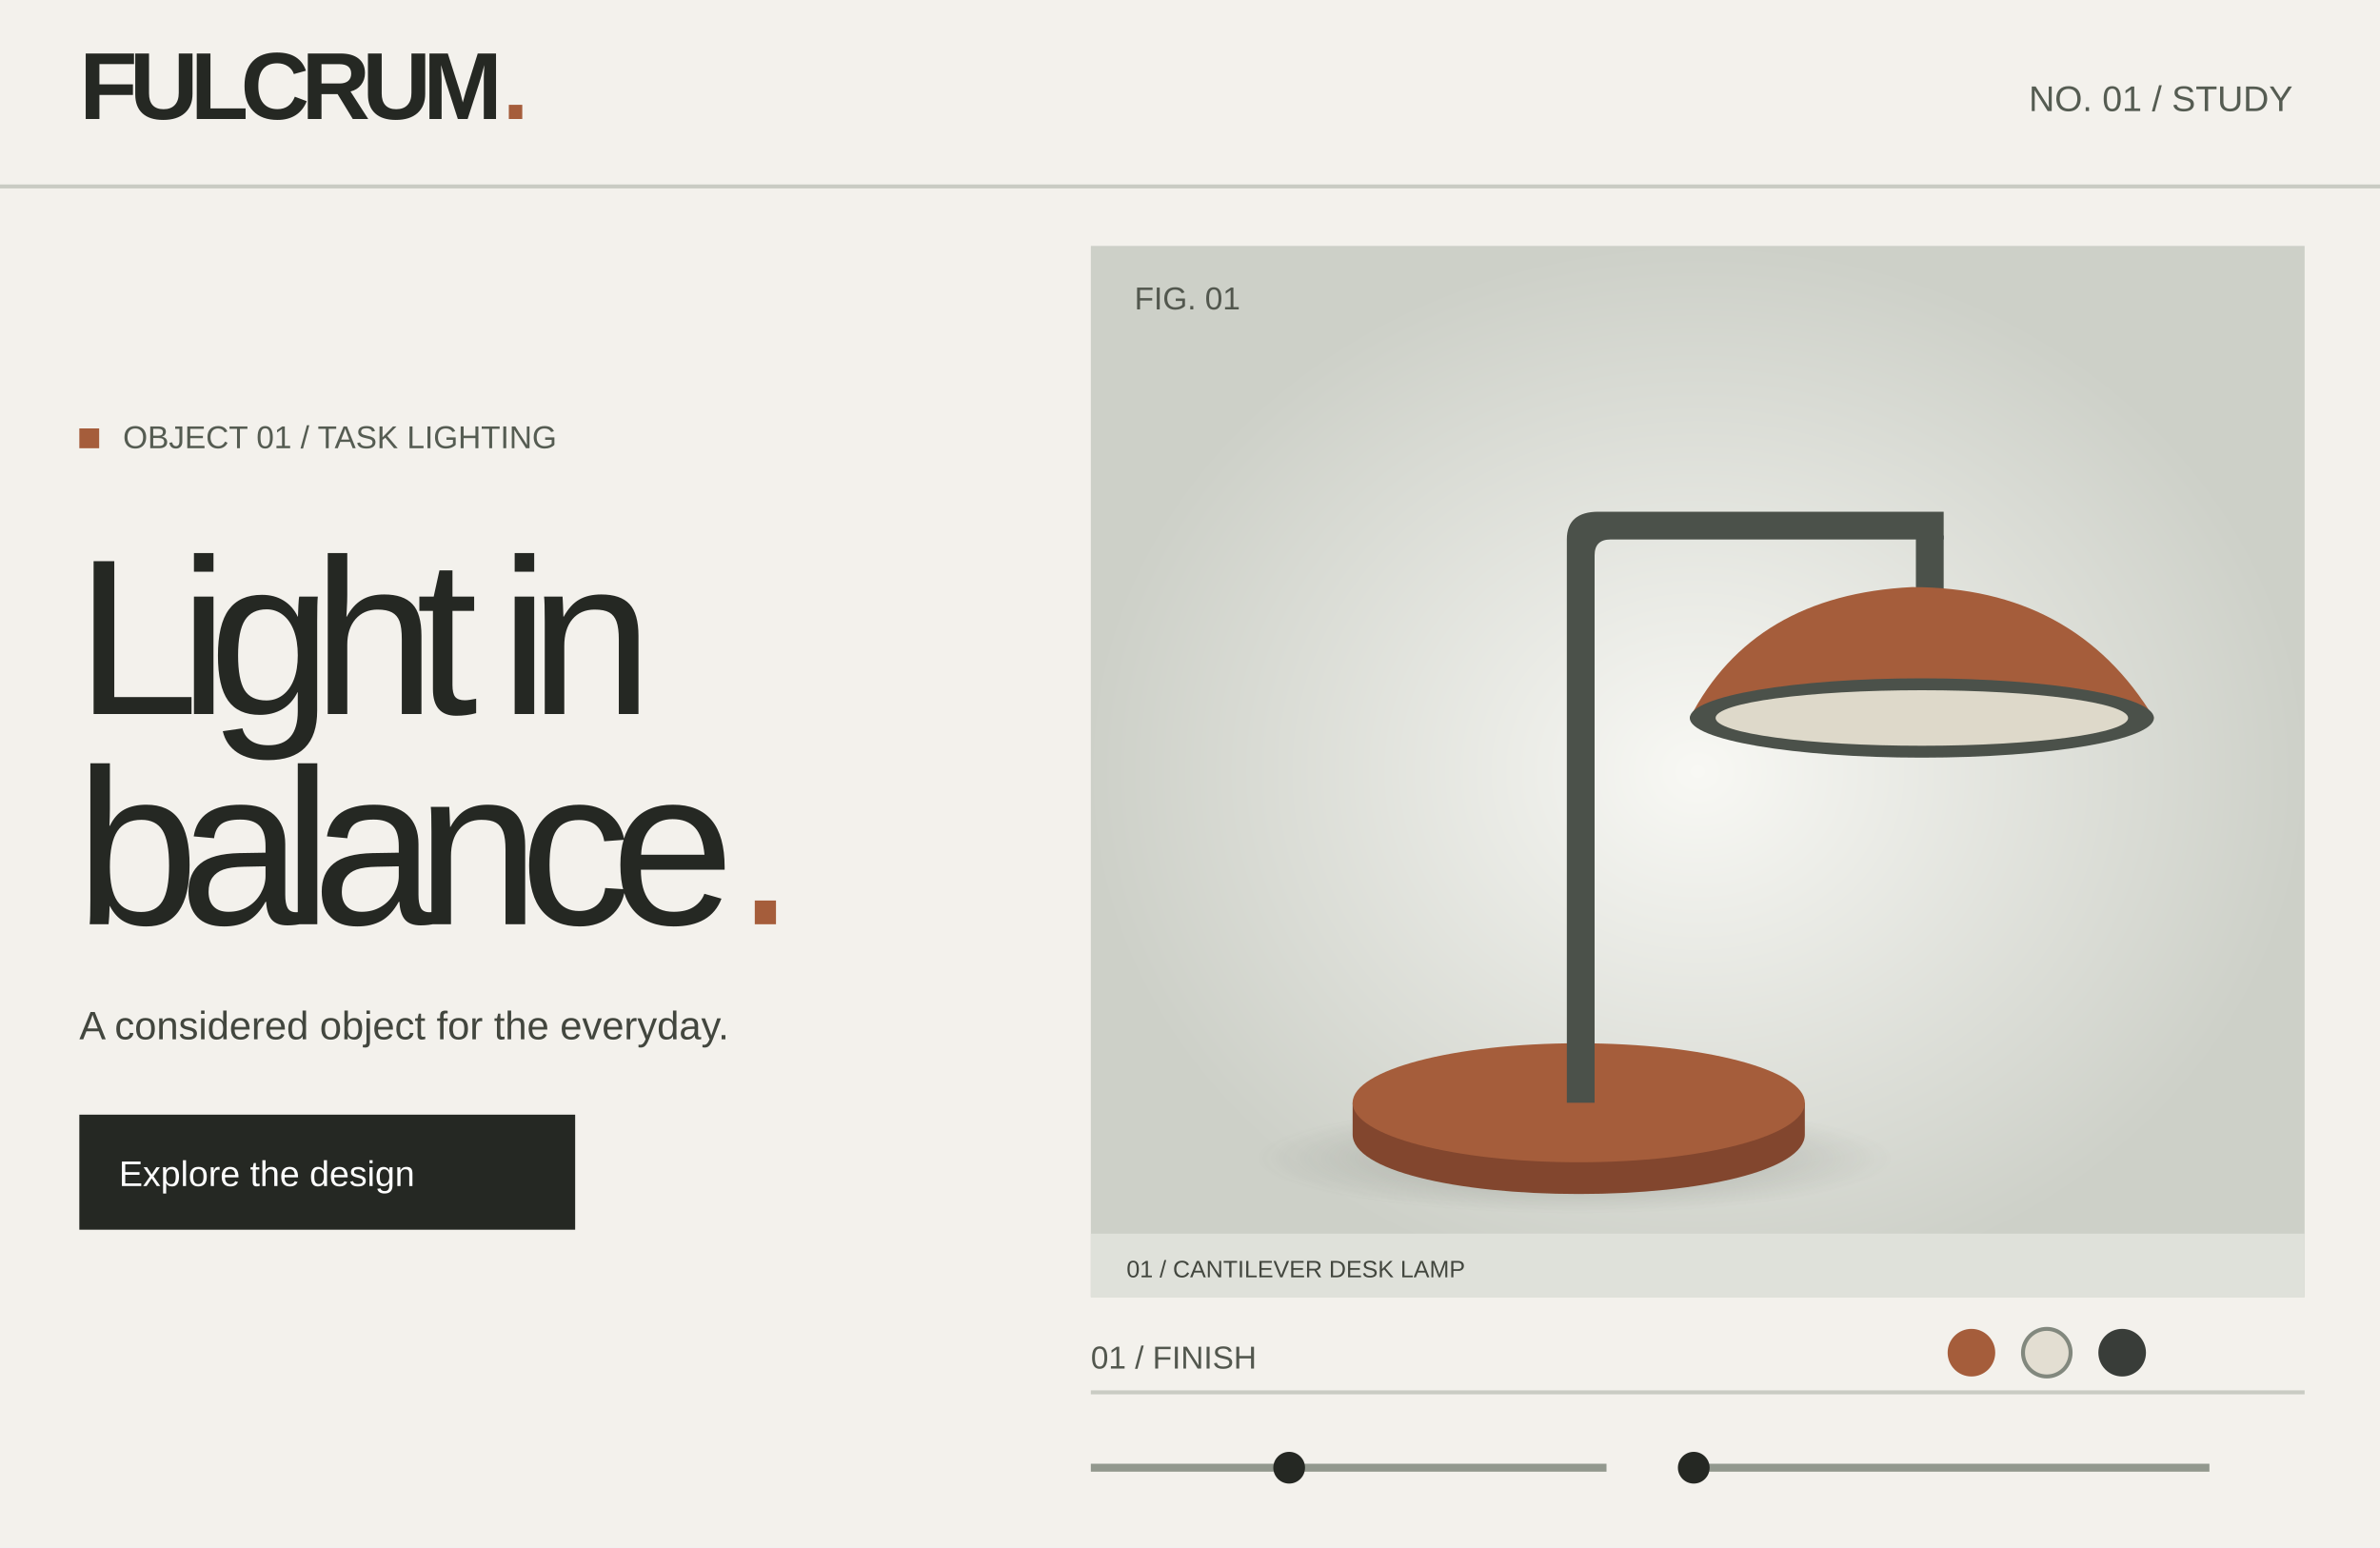
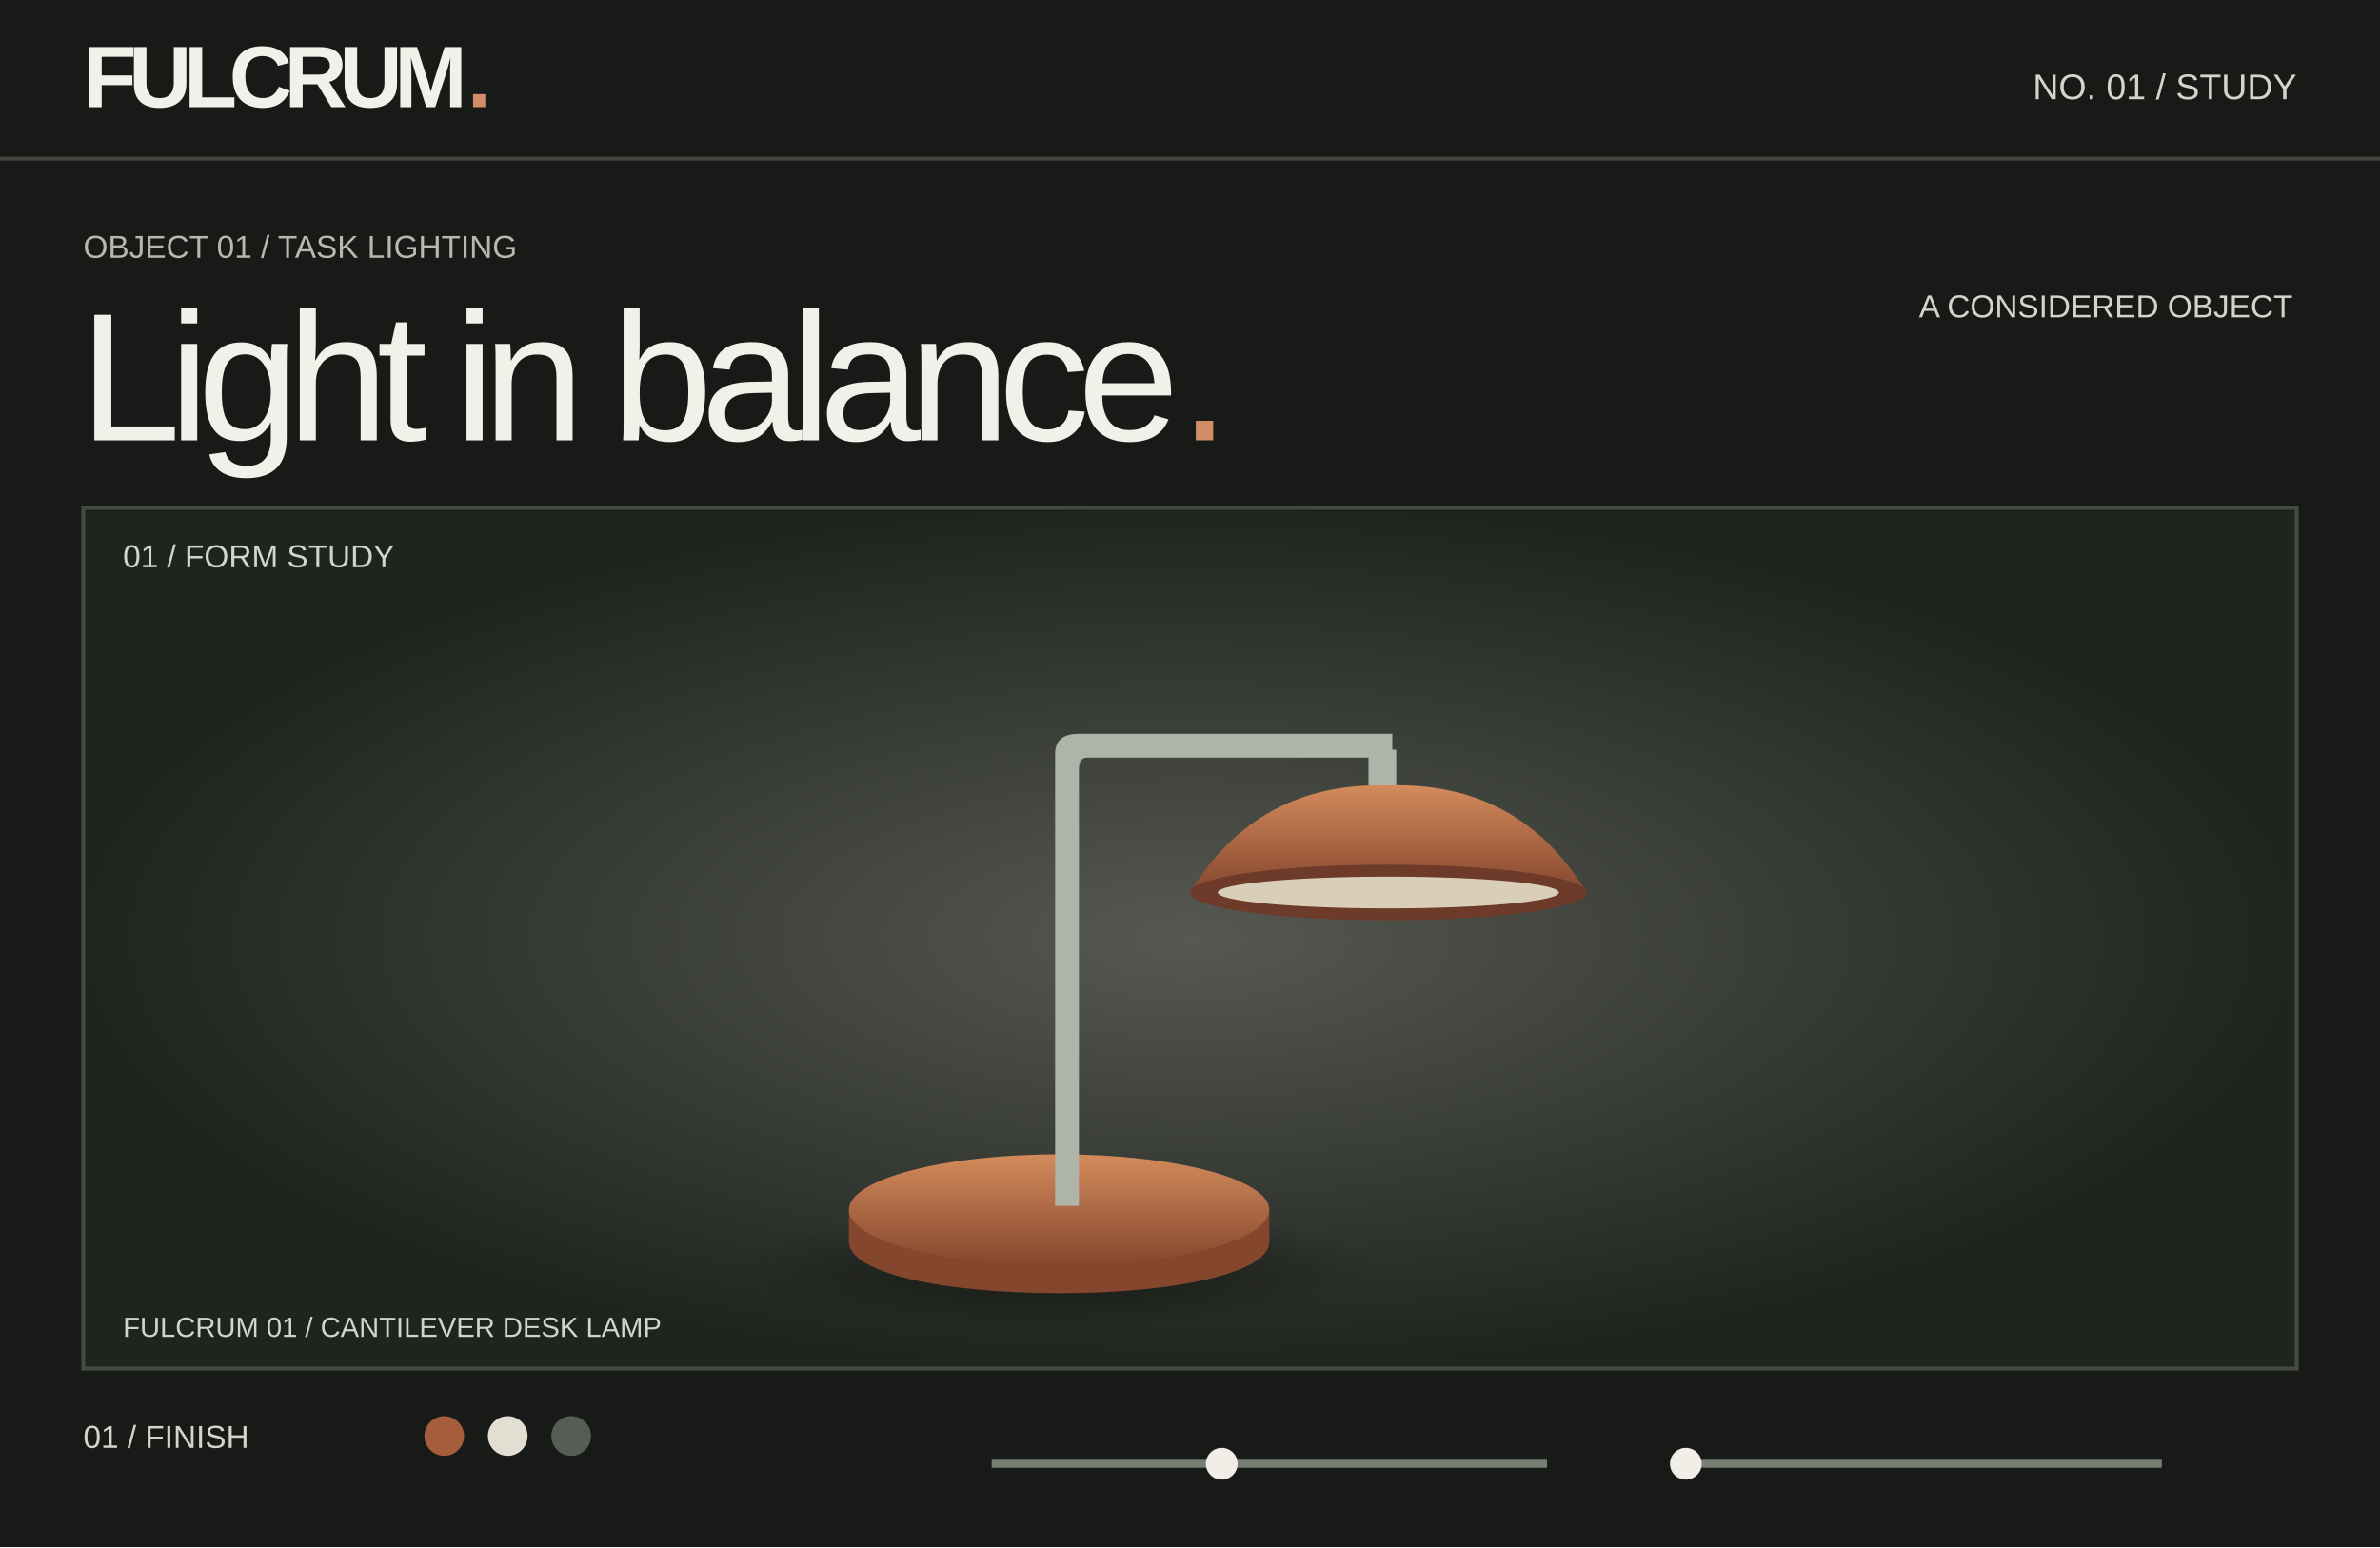
<svg xmlns="http://www.w3.org/2000/svg" viewBox="0 0 600 390">
  <defs>
    <radialGradient id="studio">
-       <stop stop-color="#f8f8f4" />
-       <stop offset="1" stop-color="#cdd0c8" />
+       <stop stop-color="#555951" />
+       <stop offset="1" stop-color="#20241f" />
    </radialGradient>
+     <linearGradient id="copper" x1="0" y1="0" x2="0" y2="1">
+       <stop stop-color="#d38b5b" />
+       <stop offset="1" stop-color="#85462e" />
+     </linearGradient>
    <radialGradient id="shadow">
-       <stop stop-color="#30352d" stop-opacity=".3" />
-       <stop offset="1" stop-color="#30352d" stop-opacity="0" />
+       <stop stop-color="#080b08" stop-opacity=".6" />
+       <stop offset="1" stop-color="#080b08" stop-opacity="0" />
    </radialGradient>
  </defs>
-   <rect width="600" height="390" fill="#f3f1ec" />
-   <path d="M0 47h600" stroke="#c9cbc3" />
-   <text x="20" y="30" fill="#252823" font-family="Arial,sans-serif" font-weight="800" font-size="24" letter-spacing="-2">FULCRUM<tspan fill="#a55d3b">.</tspan>
+   <rect width="600" height="390" fill="#181a18" />
+   <path d="M0 40H600" stroke="#41453d" />
+   <text x="21" y="27" fill="#f1f0e9" font-family="Arial" font-size="22" letter-spacing="-2" font-weight="800">FULCRUM<tspan fill="#d28d68">.</tspan>
  </text>
-   <text x="578" y="28" text-anchor="end" fill="#555c52" font-family="Arial,sans-serif" font-size="9">NO. 01 / STUDY</text>
-   <rect x="275" y="62" width="306" height="265" fill="url(#studio)" />
-   <text x="286" y="78" fill="#52574e" font-family="Arial" font-size="8">FIG. 01</text>
-   <ellipse cx="397" cy="292" rx="80" ry="14" fill="url(#shadow)" />
-   <path d="M341 278v8c0 9 26 15 57 15s57-6 57-15v-8" fill="#82462e" />
-   <ellipse cx="398" cy="278" rx="57" ry="15" fill="#a55d3b" />
-   <path d="M395 278V136Q395 129 403 129h87v7h-84q-4 0-4 4v138Z" fill="#4b514a" />
-   <rect x="483" y="135" width="7" height="17" fill="#4b514a" />
-   <path d="M426 181Q442 150 482 148Q523 148 543 181Z" fill="#a55d3b" />
-   <ellipse cx="484.5" cy="181" rx="58.5" ry="10" fill="#4b514a" />
-   <ellipse cx="484.5" cy="181" rx="52" ry="7" fill="#ded9ca" />
-   <rect x="275" y="311" width="306" height="16" fill="#dfe1da" />
-   <text x="284" y="322" fill="#42463e" font-family="Arial" font-size="6">01 / CANTILEVER DESK LAMP</text>
-   <rect x="20" y="108" width="5" height="5" fill="#a55d3b" />
-   <text x="31" y="113" font-family="Arial" font-size="8" fill="#555c52">OBJECT 01 / TASK LIGHTING</text>
-   <g font-family="Arial,Helvetica,sans-serif" font-weight="500" font-size="56" letter-spacing="-5" fill="#252823">
-     <text x="19" y="180">Light in</text>
-     <text x="19" y="233">balance<tspan fill="#a55d3b">.</tspan>
-     </text>
-   </g>
-   <text x="20" y="262" font-family="Arial" font-size="10" fill="#42463e">A considered object for the everyday.</text>
-   <rect x="20" y="281" width="125" height="29" fill="#252823" />
-   <text x="30" y="299" font-family="Arial" font-size="9" fill="#fff">Explore the design</text>
-   <path d="M275 351h306" stroke="#c9cbc3" />
-   <text x="275" y="345" fill="#52574e" font-family="Arial" font-size="8">01 / FINISH</text>
-   <circle cx="497" cy="341" r="6" fill="#a55d3b" />
-   <circle cx="516" cy="341" r="6" fill="#e3ded2" stroke="#82887e" />
-   <circle cx="535" cy="341" r="6" fill="#393d39" />
-   <path d="M275 370h130m22 0h130" stroke="#92988e" stroke-width="2" />
-   <circle cx="325" cy="370" r="4" fill="#252823" />
-   <circle cx="427" cy="370" r="4" fill="#252823" />
+   <text x="579" y="25" fill="#d1d5ca" text-anchor="end" font-family="Arial" font-size="9">NO. 01 / STUDY</text>
+   <text x="21" y="65" fill="#b5b9ae" font-family="Arial" font-size="8">OBJECT 01 / TASK LIGHTING</text>
+   <text x="20" y="111" fill="#f1f0e9" font-family="Arial" font-size="46" letter-spacing="-3">Light in balance<tspan fill="#d28d68">.</tspan>
+   </text>
+   <text x="578" y="80" text-anchor="end" font-family="Arial" font-size="8" fill="#d1d5ca">A CONSIDERED OBJECT</text>
+   <rect x="21" y="128" width="558" height="217" fill="url(#studio)" stroke="#454a42" />
+   <text x="31" y="143" font-family="Arial" font-size="8" fill="#d1d5ca">01 / FORM STUDY</text>
+   <ellipse cx="267" cy="320" rx="80" ry="15" fill="url(#shadow)" />
+   <path d="M214 305v8c0 8 24 13 53 13s53-5 53-13v-8" fill="#85462e" />
+   <ellipse cx="267" cy="305" rx="53" ry="14" fill="url(#copper)" />
+   <path d="M266 304V190Q266 185 272 185h79v6h-77q-2 0-2 3v110" fill="#afb4a9" />
+   <rect x="345" y="189" width="7" height="15" fill="#afb4a9" />
+   <path d="M300 225Q317 197 350 198Q383 197 400 225Z" fill="url(#copper)" />
+   <ellipse cx="350" cy="225" rx="50" ry="7" fill="#6e3a29" />
+   <ellipse cx="350" cy="225" rx="43" ry="4" fill="#d9cfb9" />
+   <text x="31" y="337" fill="#d1d5ca" font-family="Arial" font-size="7">FULCRUM 01 / CANTILEVER DESK LAMP</text>
+   <text x="21" y="365" fill="#d1d5ca" font-family="Arial" font-size="8">01 / FINISH</text>
+   <circle cx="112" cy="362" r="5" fill="#a55d3b" />
+   <circle cx="128" cy="362" r="5" fill="#e3ded2" />
+   <circle cx="144" cy="362" r="5" fill="#565d54" />
+   <path d="M250 369h140m35 0h120" stroke="#777f73" stroke-width="2" />
+   <circle cx="308" cy="369" r="4" fill="#f0eee6" />
+   <circle cx="425" cy="369" r="4" fill="#f0eee6" />
</svg>
